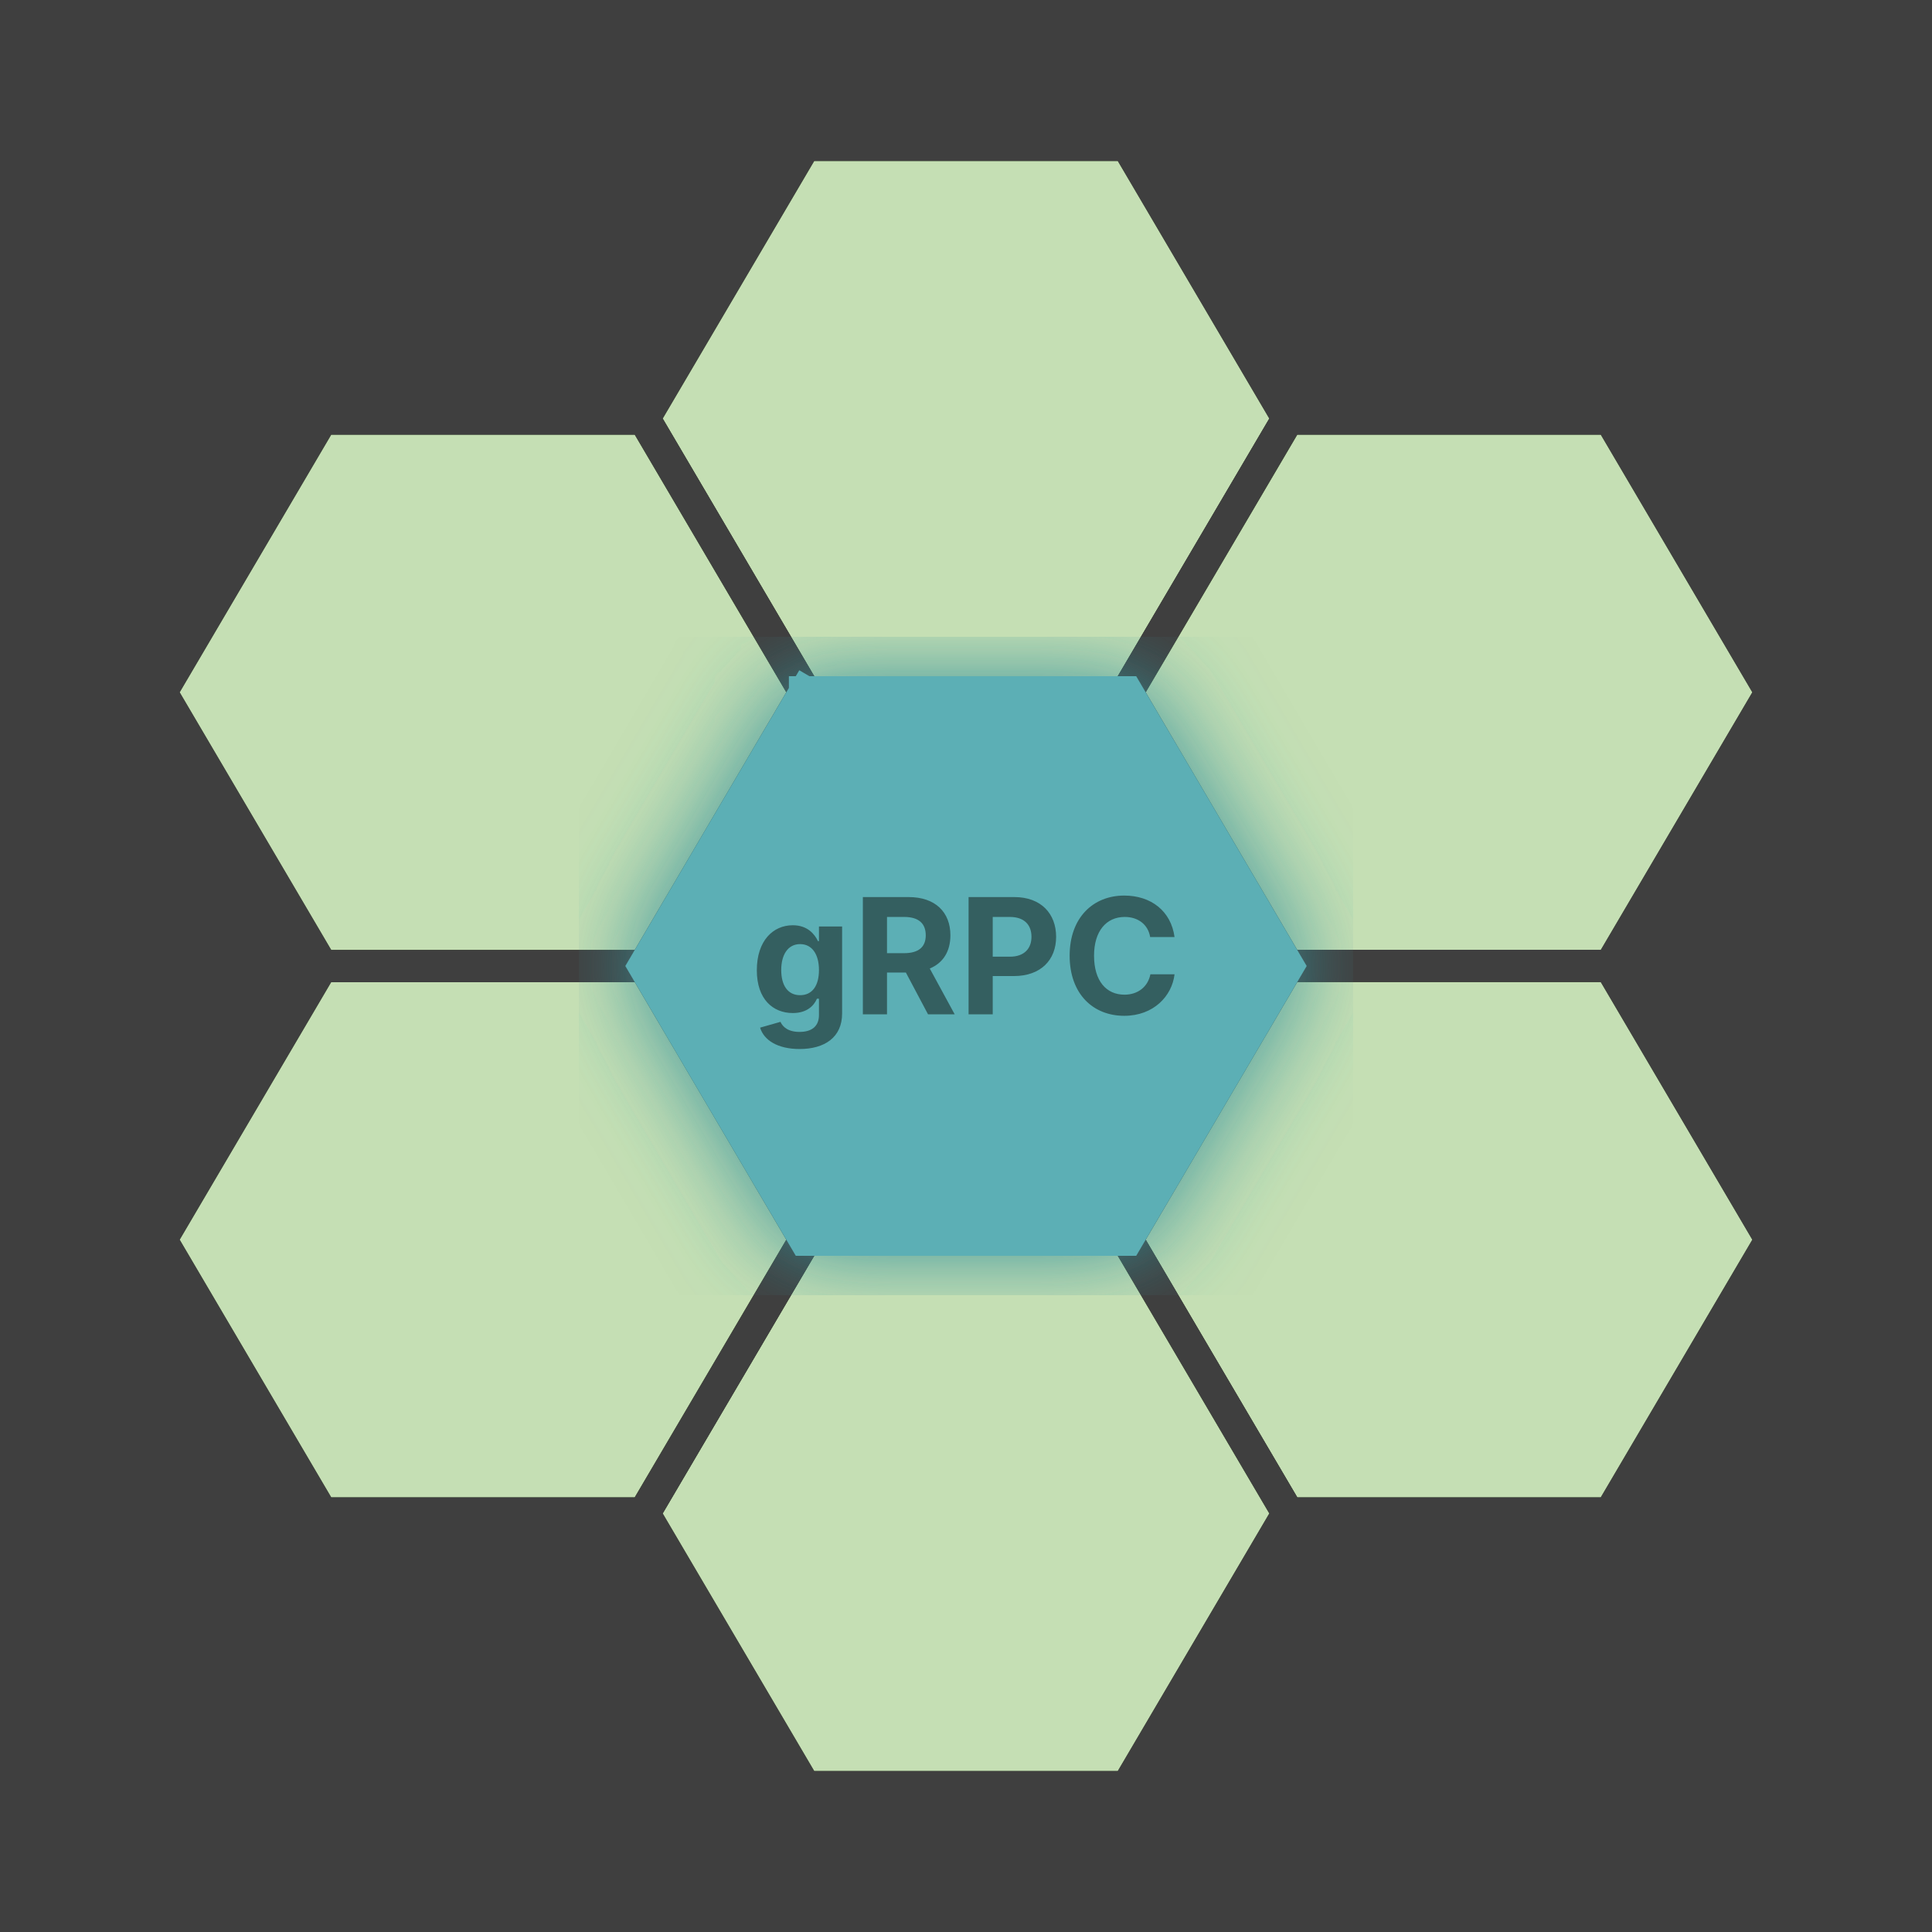
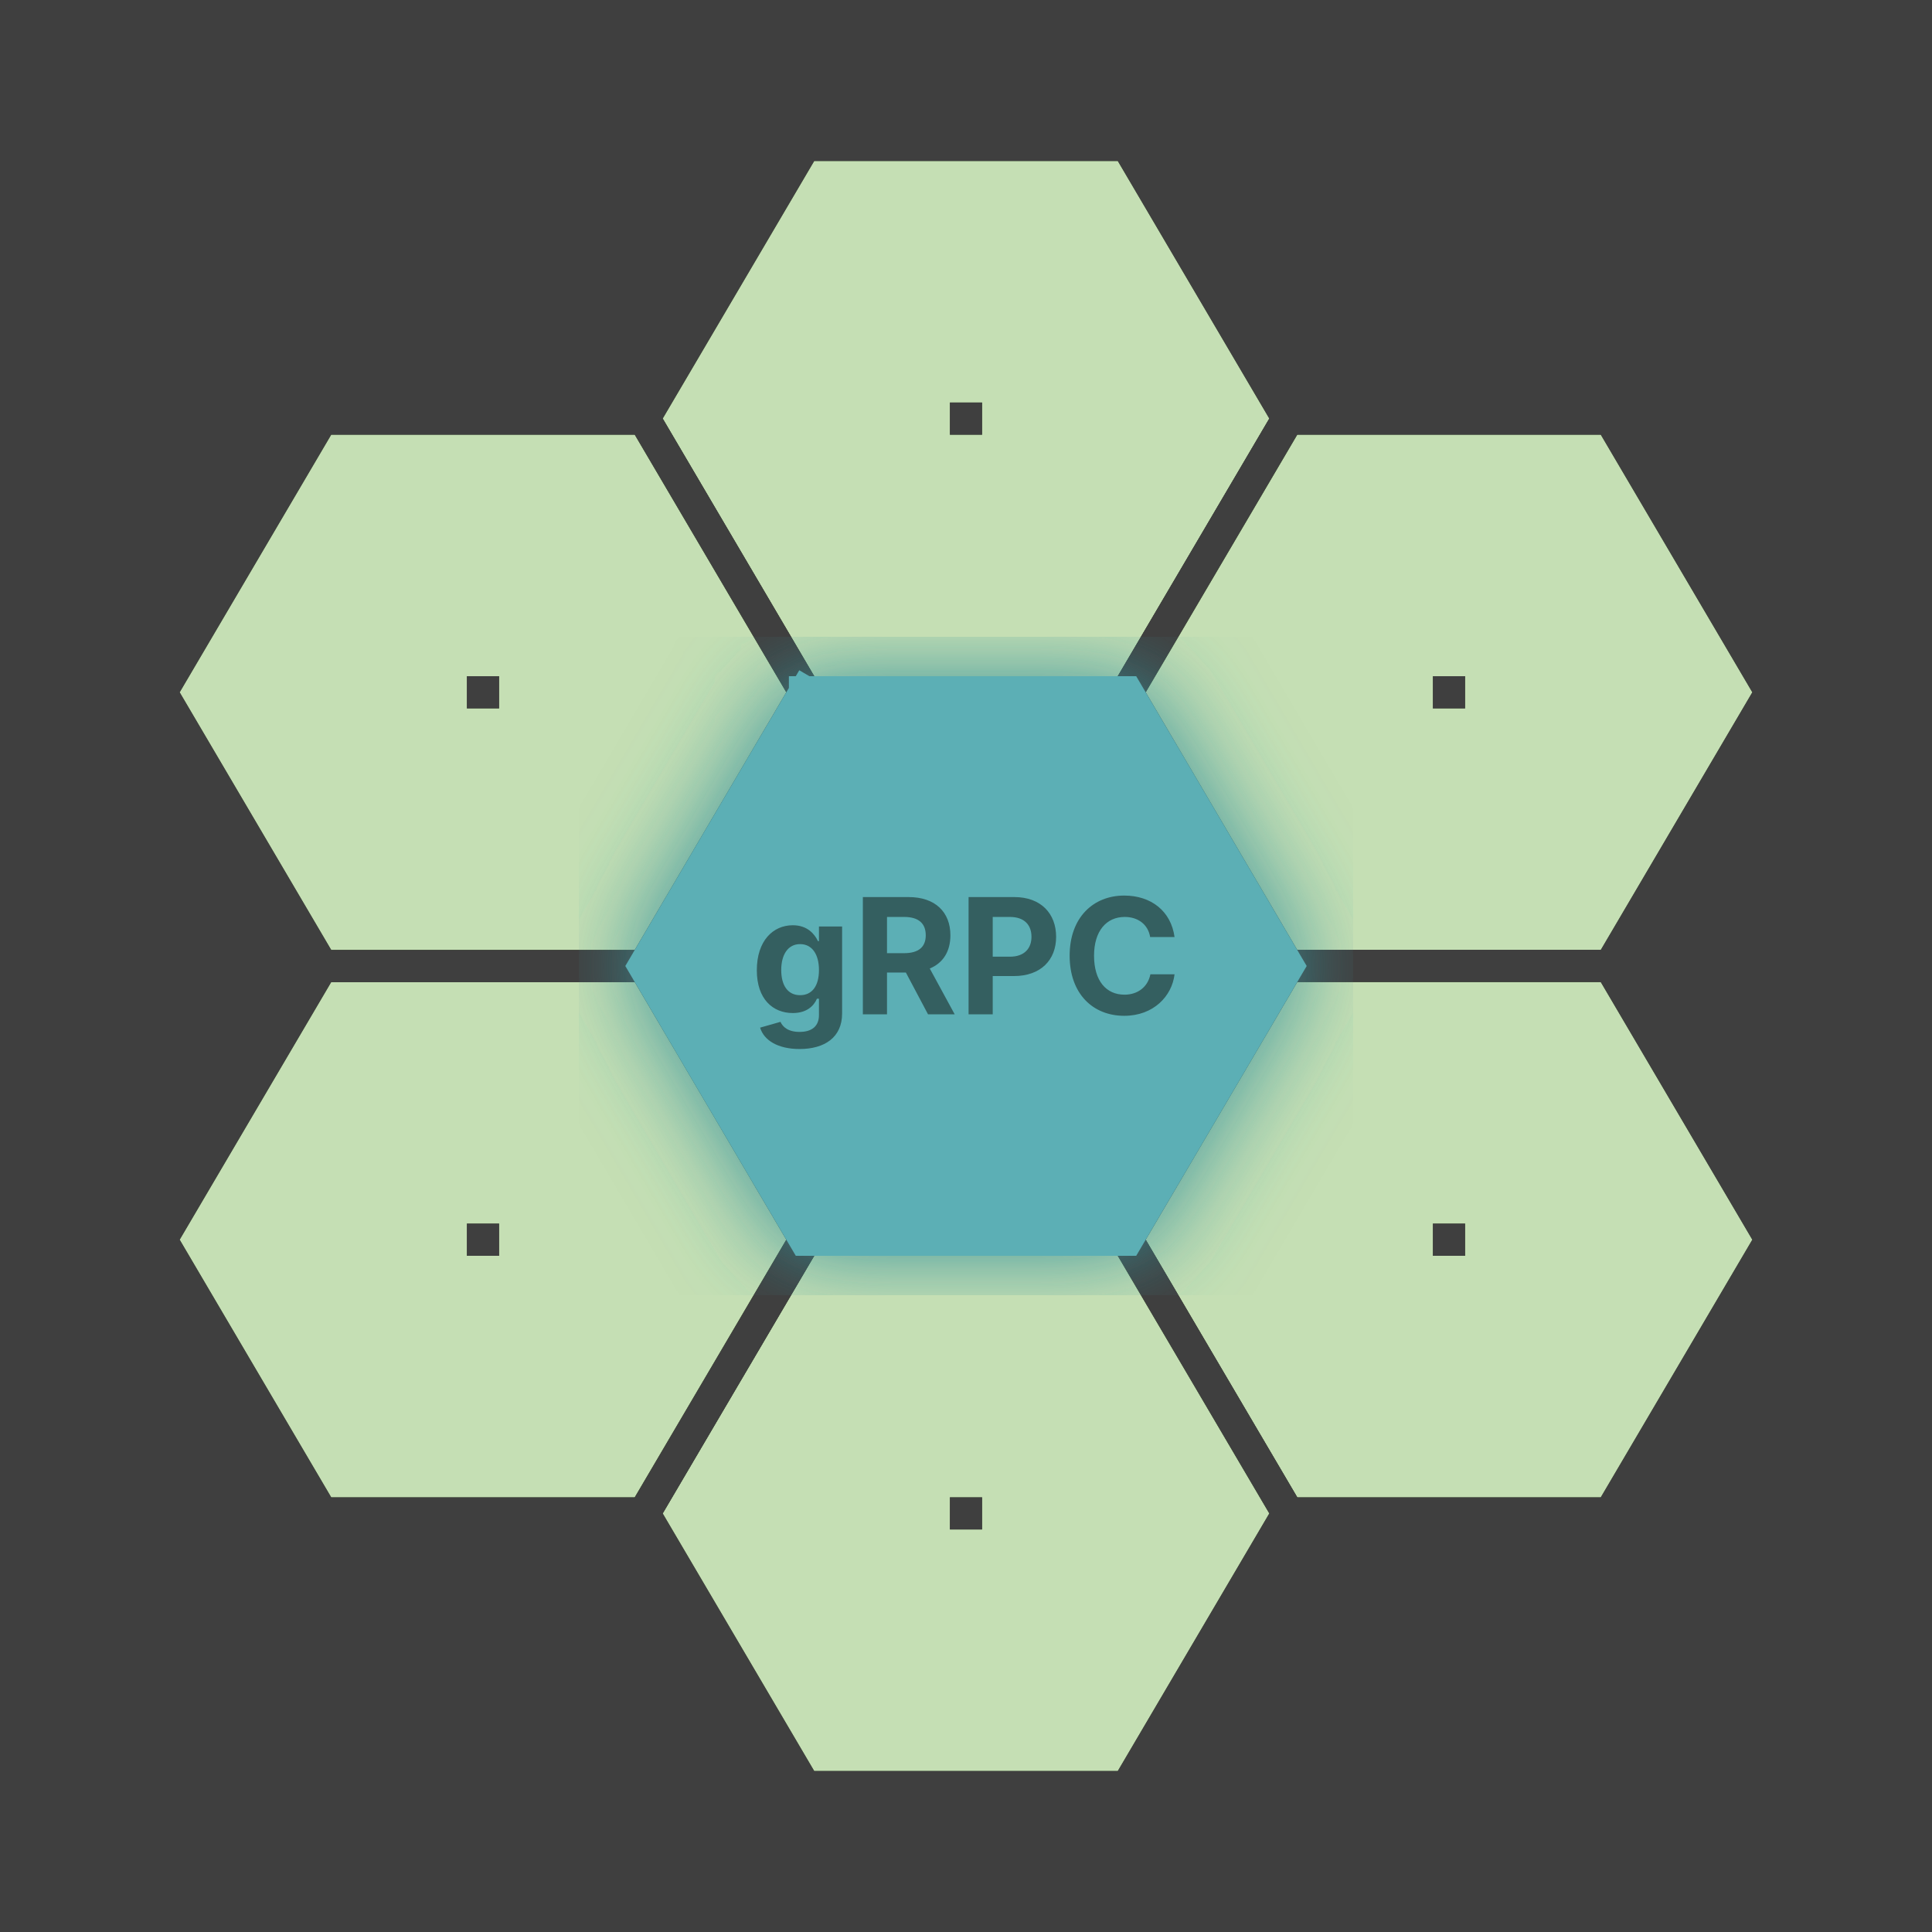
<svg xmlns="http://www.w3.org/2000/svg" width="120" height="120">
  <g id="group-back">
    <rect id="back-global" x="0" y="0" width="120" height="120" fill="#3f3f3f" stroke="none" />
  </g>
  <g id="group-hive" stroke-linecap="square" stroke-miterlimit="100" stroke="#3f3f3f" stroke-width="2" fill="#fefefe">
-     <path id="hive-top" d="M60,60 m-10,-51 l20,0 l10,17 l-10,17 l-20,0 l-10,-17 l10,-17" />
-     <path id="hive-right-top" d="M60,60 m20,-34 l20,0 l10,17 l-10,17 l-20,0 l-10,-17 l10,-17" />
-     <path id="hive-right-bottom" d="M60,60 m20,0 l20,0 l10,17 l-10,17 l-20,0 l-10,-17 l10,-17" />
-     <path id="hive-bottom" d="M60,60 m-10,17 l20,0 l10,17 l-10,17 l-20,0 l-10,-17 l10,-17" />
-     <path id="hive-left-bottom" d="M60,60 m-40,0 l20,0 l10,17 l-10,17 l-20,0 l-10,-17 l10,-17" />
-     <path id="hive-left-top" d="M60,60 m-40,-34 l20,0 l10,17 l-10,17 l-20,0 l-10,-17 l10,-17" />
+     <path id="hive-t" d="M60,26 m-10,-17 l20,0 l10,17 l-10,17 l-20,0 l-10,-17 l10,-17" />
+     <path id="hive-rt" d="M90,43 m-10,-17 l20,0 l10,17 l-10,17 l-20,0 l-10,-17 l10,-17" />
+     <path id="hive-rb" d="M90,77 m-10,-17 l20,0 l10,17 l-10,17 l-20,0 l-10,-17 l10,-17" />
+     <path id="hive-b" d="M60,94 m-10,-17 l20,0 l10,17 l-10,17 l-20,0 l-10,-17 l10,-17" />
+     <path id="hive-lb" d="M30,77 m-10,-17 l20,0 l10,17 l-10,17 l-20,0 l-10,-17 l10,-17" />
+     <path id="hive-lt" d="M30,43 m-10,-17 l20,0 l10,17 l-10,17 l-20,0 l-10,-17 l10,-17" />
  </g>
  <g id="group-color" stroke-linecap="square" stroke-miterlimit="100" stroke="#3f3f3f" stroke-width="2" fill="#6aad3d" fill-opacity="0.382">
-     <path id="color-top" d="M60,60 m-10,-51 l20,0 l10,17 l-10,17 l-20,0 l-10,-17 l10,-17" />
-     <path id="color-right-top" d="M60,60 m20,-34 l20,0 l10,17 l-10,17 l-20,0 l-10,-17 l10,-17" />
-     <path id="color-right-bottom" d="M60,60 m20,0 l20,0 l10,17 l-10,17 l-20,0 l-10,-17 l10,-17" />
-     <path id="color-bottom" d="M60,60 m-10,17 l20,0 l10,17 l-10,17 l-20,0 l-10,-17 l10,-17" />
-     <path id="color-left-bottom" d="M60,60 m-40,0 l20,0 l10,17 l-10,17 l-20,0 l-10,-17 l10,-17" />
-     <path id="color-left-top" d="M60,60 m-40,-34 l20,0 l10,17 l-10,17 l-20,0 l-10,-17 l10,-17" />
+     <path id="color-t" d="M60,26 m-10,-17 l20,0 l10,17 l-10,17 l-20,0 l-10,-17 l10,-17" />
+     <path id="color-rt" d="M90,43 m-10,-17 l20,0 l10,17 l-10,17 l-20,0 l-10,-17 l10,-17" />
+     <path id="color-rb" d="M90,77 m-10,-17 l20,0 l10,17 l-10,17 l-20,0 l-10,-17 l10,-17" />
+     <path id="color-b" d="M60,94 m-10,-17 l20,0 l10,17 l-10,17 l-20,0 l-10,-17 l10,-17" />
+     <path id="color-lb" d="M30,77 m-10,-17 l20,0 l10,17 l-10,17 l-20,0 l-10,-17 l10,-17" />
+     <path id="color-lt" d="M30,43 m-10,-17 l20,0 l10,17 l-10,17 l-20,0 l-10,-17 l10,-17" />
  </g>
  <g id="group-title">
    <path id="title-back" d="M60,60 m-10,-17 l20,0 l10,17 l-10,17 l-20,0 l-10,-17 l10,-17" stroke-linecap="square" stroke-miterlimit="100" stroke="#5cafb5" stroke-width="2" fill="#5cafb5" filter="url(#filter-light)" />
    <text id="title-grpc" x="60" y="63" text-anchor="middle" font-family="Inter,Arial,sans-serif" font-size="10" font-weight="bold" fill="#345f60">
      gRPC
    </text>
  </g>
  <defs>
    <filter id="filter-light">
      <feColorMatrix result="colorOut" in="SourceGraphic" values="0.361 0 0 0 0                              0 0.686 0 0 0                              0 0 0.71 0 0                              0 0 0 1 0" />
      <feGaussianBlur result="blurOut" in="colorOut" stdDeviation="3" />
      <feBlend in="SourceGraphic" in2="blurOut" mode="normal" />
    </filter>
  </defs>
</svg>
